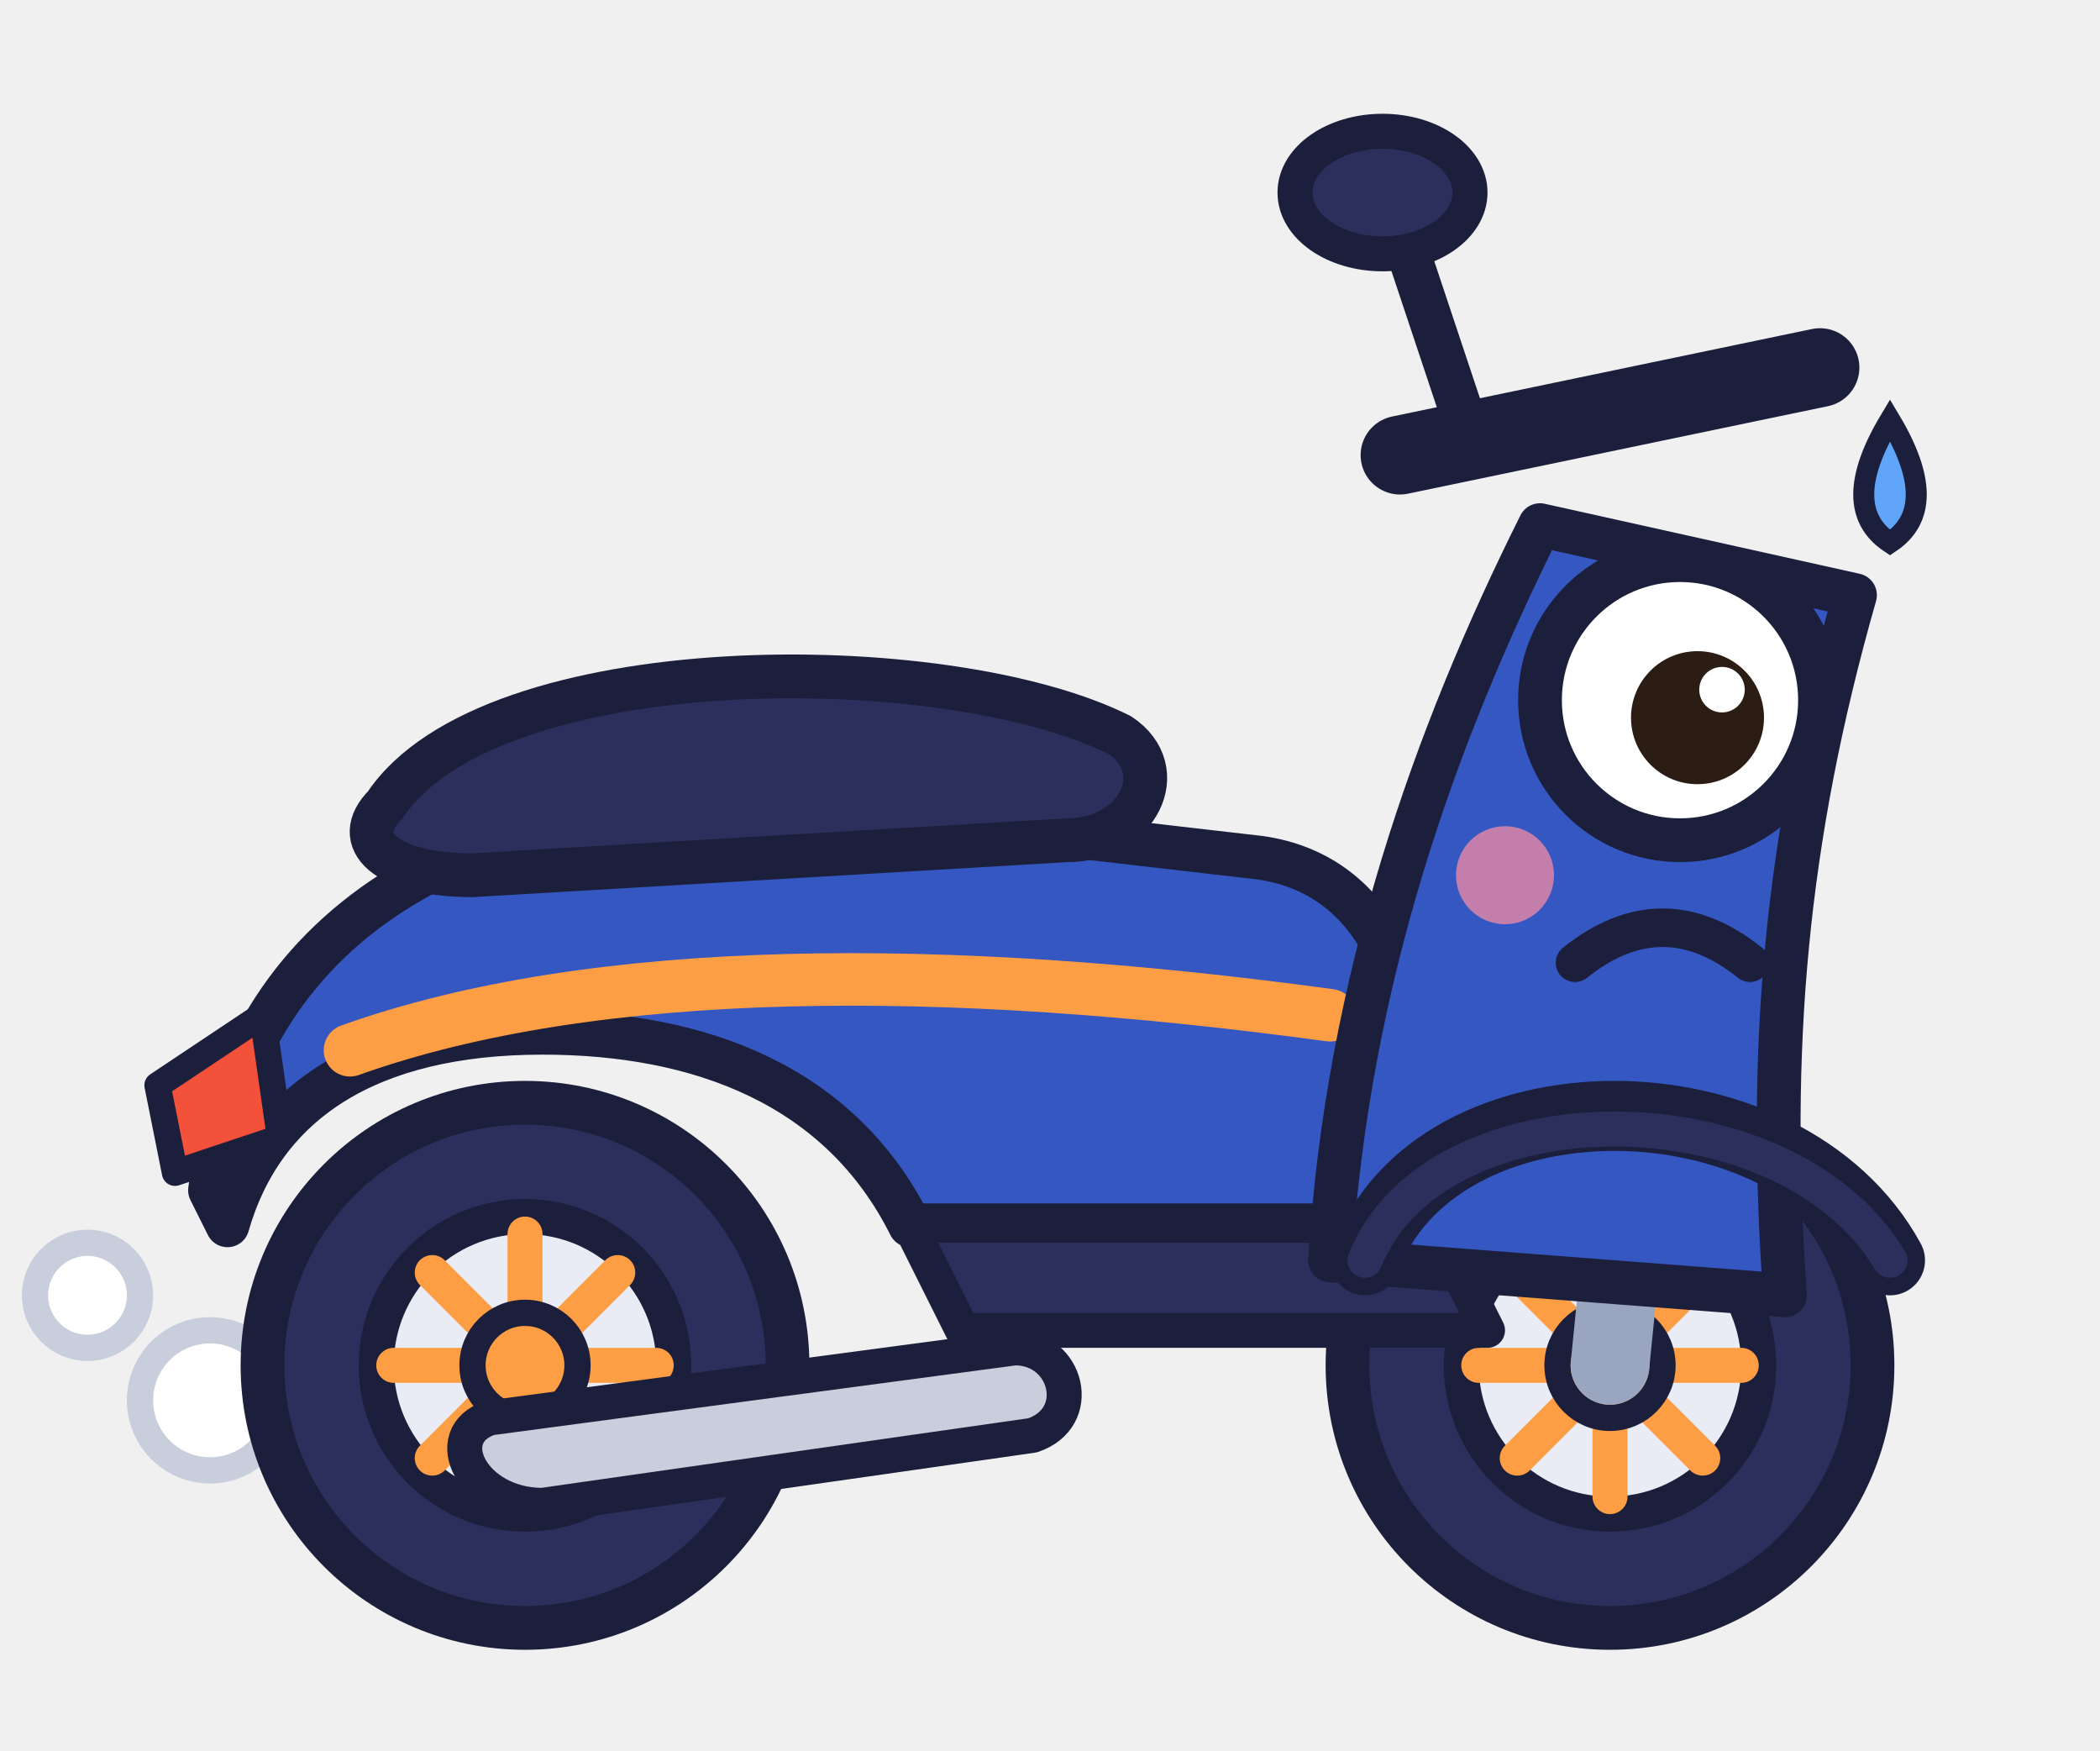
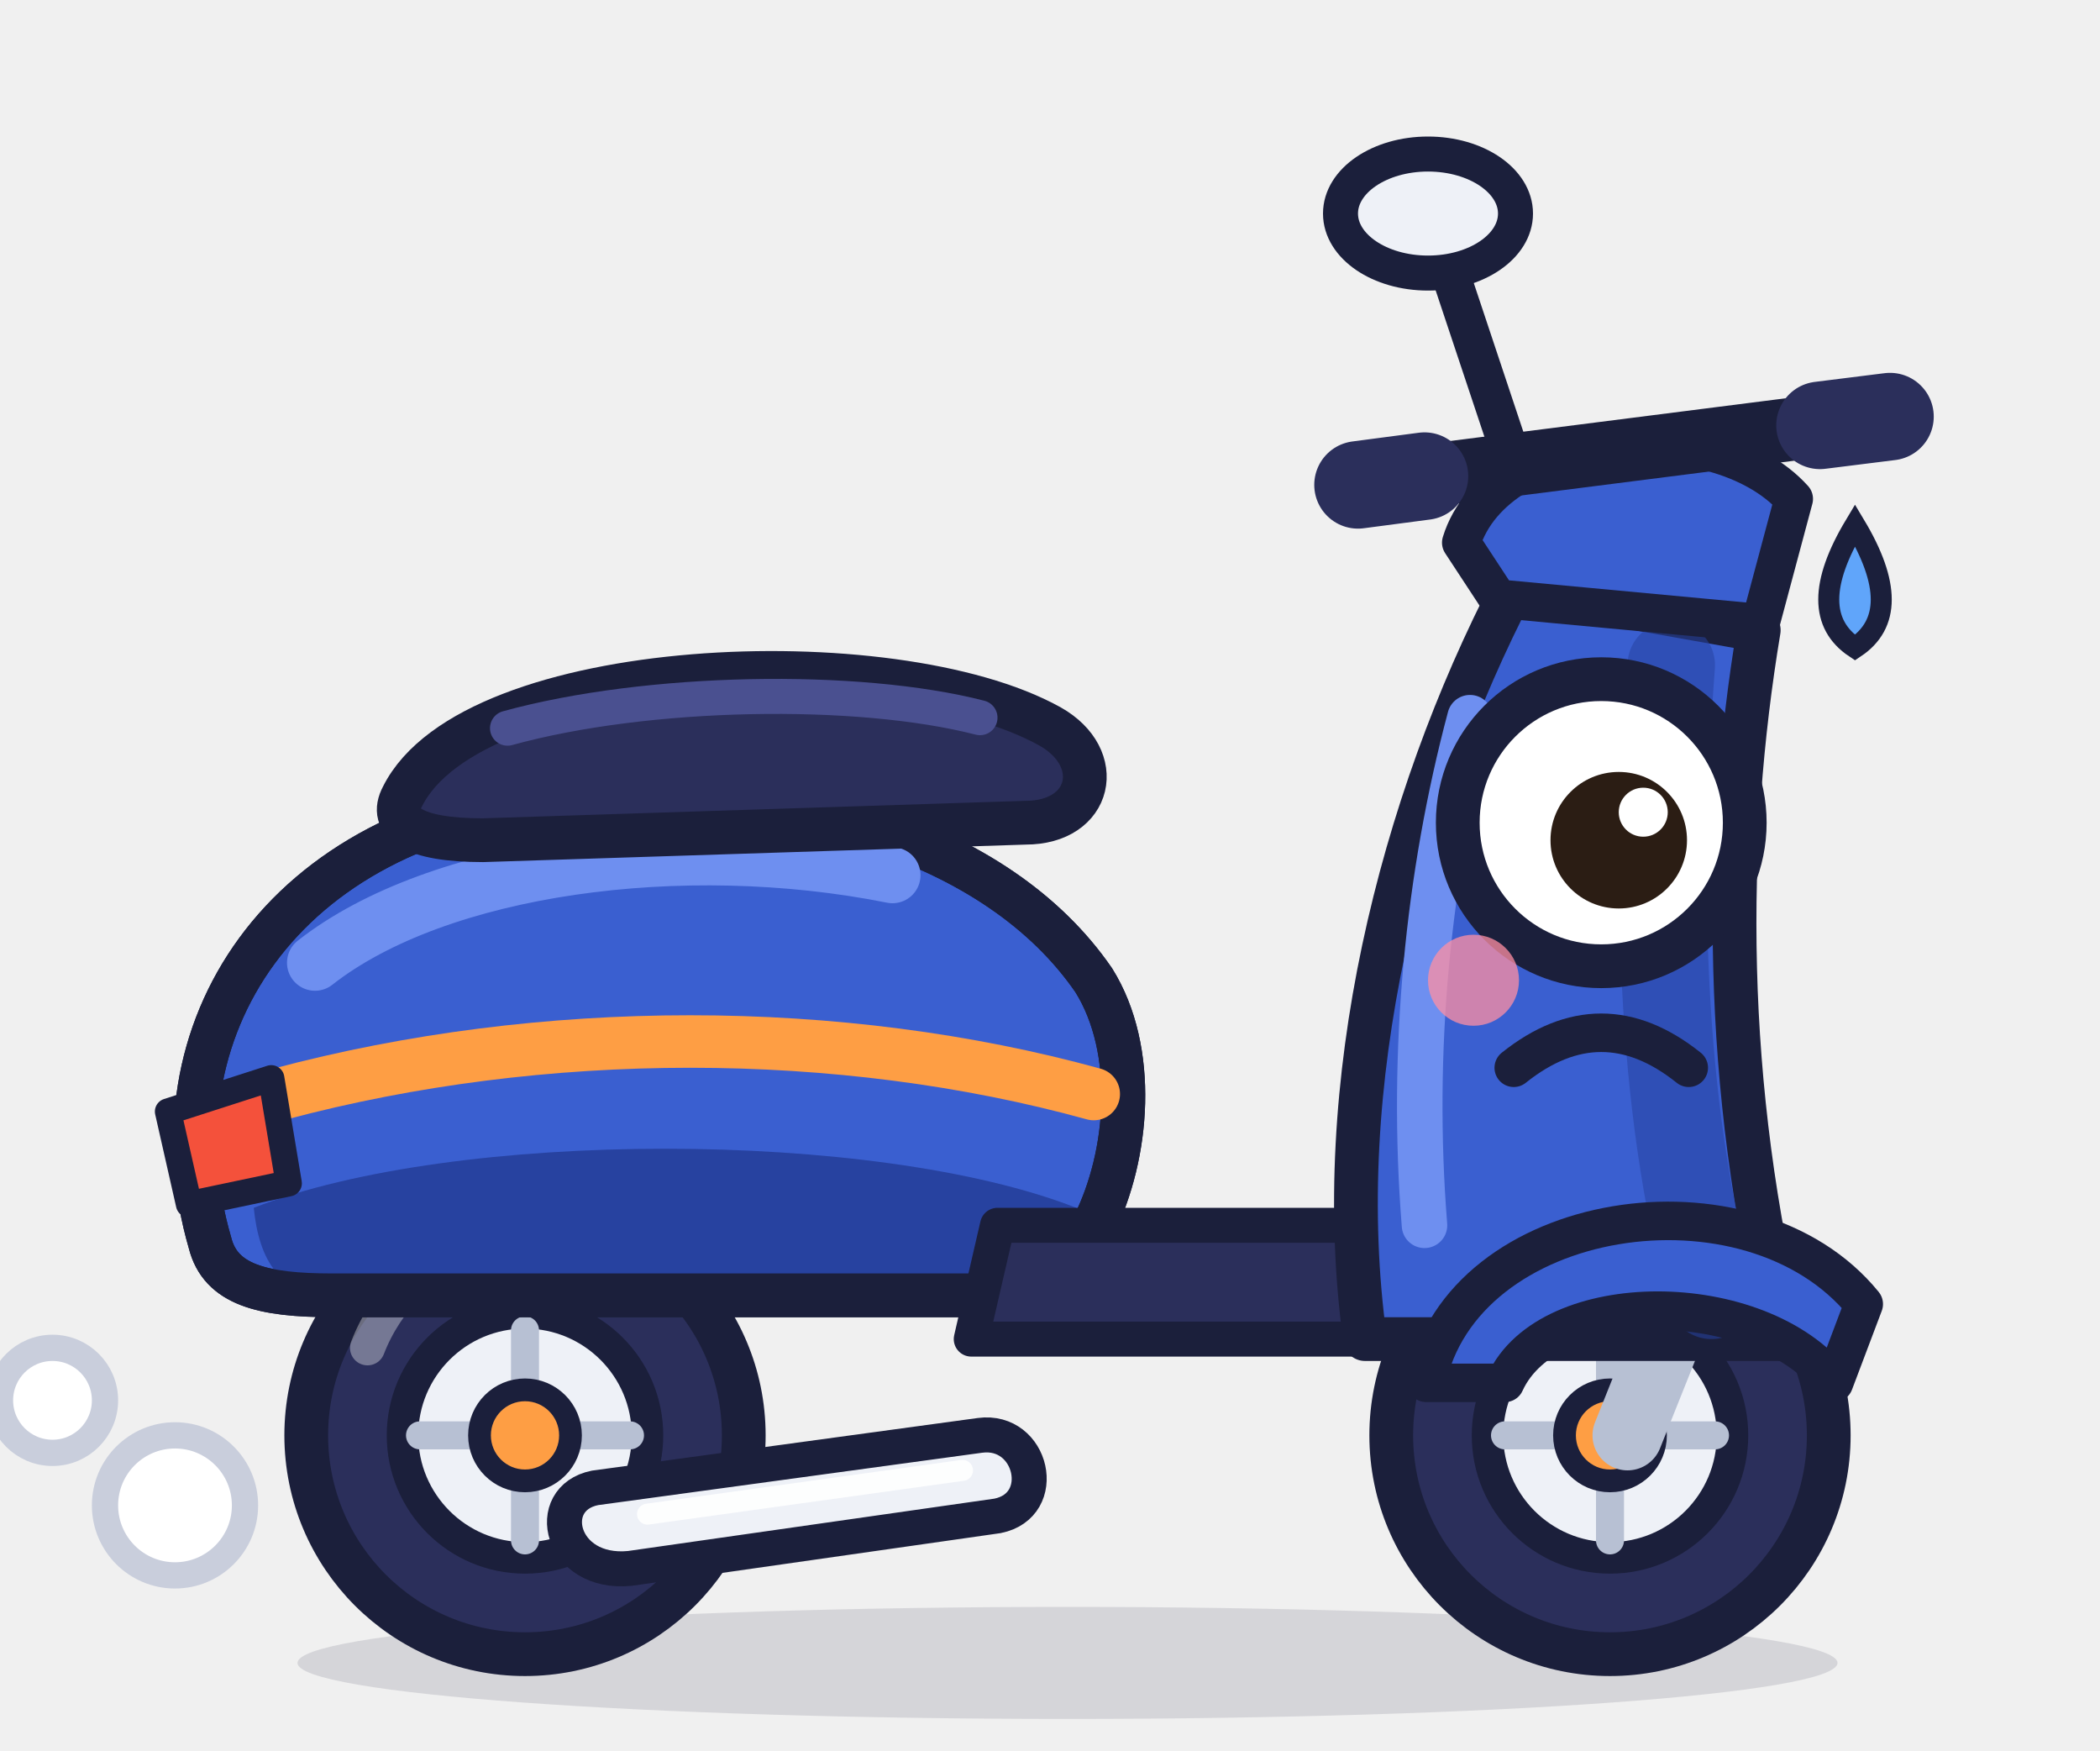
<svg xmlns="http://www.w3.org/2000/svg" viewBox="0 0 120 100">
  <g class="bike-puff">
-     <circle cx="12" cy="80" r="4" fill="#fff" stroke="#C9CEDC" stroke-width="1.5" />
-     <circle cx="5" cy="74" r="3" fill="#fff" stroke="#C9CEDC" stroke-width="1.5" />
+     <circle cx="10" cy="86" r="4" fill="#fff" stroke="#C9CEDC" stroke-width="1.5" />
+     <circle cx="3" cy="80" r="3" fill="#fff" stroke="#C9CEDC" stroke-width="1.5" />
  </g>
  <g class="bike-all">
-     <path d="M108 24 q3 5 0 7 q-3 -2 0 -7 Z" fill="#60a5fa" stroke="#1B1F3B" stroke-width="1.2" />
    <g class="bike-speed" stroke="#fff" stroke-width="2.5" stroke-linecap="round" opacity=".8" />
+     <ellipse cx="61" cy="95" rx="44" ry="3.2" fill="#0C092A" opacity=".12" />
    <g class="bike-wheel">
-       <circle cx="30" cy="78" r="15" fill="#2B2F5B" stroke="#1B1F3B" stroke-width="2.5" />
-       <circle cx="30" cy="78" r="8.5" fill="#E9ECF5" stroke="#1B1F3B" stroke-width="2" />
-       <path d="M30 70.5v15M22.5 78h15M24.7 72.7l10.6 10.6M35.3 72.7l-10.6 10.6" stroke="#FE9E44" stroke-width="2" stroke-linecap="round" />
-       <circle cx="30" cy="78" r="3" fill="#FE9E44" stroke="#1B1F3B" stroke-width="1.5" />
+       <circle cx="30" cy="82" r="12.5" fill="#2B2F5B" stroke="#1B1F3B" stroke-width="2.5" />
+       <circle cx="30" cy="82" r="7" fill="#EEF1F7" stroke="#1B1F3B" stroke-width="1.8" />
+       <path d="M30 76v12M24 82h12" stroke="#B7C0D3" stroke-width="1.6" stroke-linecap="round" />
+       <circle cx="30" cy="82" r="2.6" fill="#FE9E44" stroke="#1B1F3B" stroke-width="1.3" />
    </g>
+     <path d="M21 77 a10.5 10.5 0 0 1 6 -6" stroke="#fff" stroke-opacity=".35" stroke-width="2" fill="none" stroke-linecap="round" />
    <g class="bike-wheel">
-       <circle cx="92" cy="78" r="15" fill="#2B2F5B" stroke="#1B1F3B" stroke-width="2.5" />
-       <circle cx="92" cy="78" r="8.5" fill="#E9ECF5" stroke="#1B1F3B" stroke-width="2" />
-       <path d="M92 70.5v15M84.5 78h15M86.7 72.7l10.6 10.6M97.3 72.7l-10.6 10.6" stroke="#FE9E44" stroke-width="2" stroke-linecap="round" />
-       <circle cx="92" cy="78" r="3" fill="#FE9E44" stroke="#1B1F3B" stroke-width="1.5" />
+       <circle cx="92" cy="82" r="12.5" fill="#2B2F5B" stroke="#1B1F3B" stroke-width="2.5" />
+       <circle cx="92" cy="82" r="7" fill="#EEF1F7" stroke="#1B1F3B" stroke-width="1.8" />
+       <path d="M92 76v12M86 82h12" stroke="#B7C0D3" stroke-width="1.6" stroke-linecap="round" />
+       <circle cx="92" cy="82" r="2.6" fill="#FE9E44" stroke="#1B1F3B" stroke-width="1.3" />
    </g>
-     <path d="M96 38 L92 78" stroke="#9AA6BF" stroke-width="4.5" stroke-linecap="round" />
-     <path d="M28 81 L58 77 C61 77 62 81 59 82 L31 86 C27 86 25 82 28 81 Z" fill="#C9CEDC" stroke="#1B1F3B" stroke-width="2" stroke-linejoin="round" />
-     <path d="M12 68 C14 52 28 45 46 46 L72 49 C79 50 81 57 81 63 L81 70 L52 70 C48 62 40 59 31 59 C21 59 15 63 13 70 Z" fill="#3557C2" stroke="#1B1F3B" stroke-width="2.5" stroke-linejoin="round" />
-     <path d="M20 60 C34 55 54 55 76 58" stroke="#FE9E44" stroke-width="3" fill="none" stroke-linecap="round" />
-     <path d="M9 62 L15 58 L16 65 L10 67 Z" fill="#F4513B" stroke="#1B1F3B" stroke-width="1.5" stroke-linejoin="round" />
-     <path d="M22 46 C28 37 54 37 64 42 C67 44 65 48 61 48 L27 50 C22 50 20 48 22 46 Z" fill="#2B2F5B" stroke="#1B1F3B" stroke-width="2.5" stroke-linejoin="round" />
-     <path d="M52 70 H82 L85 76 H55 Z" fill="#2B2F5B" stroke="#1B1F3B" stroke-width="2" stroke-linejoin="round" />
-     <path d="M76 72 C77 56 82 42 88 30 L106 34 C102 48 101 60 102 74 Z" fill="#3557C2" stroke="#1B1F3B" stroke-width="2.5" stroke-linejoin="round" />
-     <path d="M78 72 C82 61 102 61 108 72" stroke="#1B1F3B" stroke-width="4" fill="none" stroke-linecap="round" />
-     <path d="M78 72 C82 62 102 62 108 72" stroke="#2B2F5B" stroke-width="2" fill="none" stroke-linecap="round" />
-     <path d="M80 26 L104 21" stroke="#1B1F3B" stroke-width="4.5" stroke-linecap="round" />
-     <path d="M84 25 L80 13" stroke="#1B1F3B" stroke-width="2.5" stroke-linecap="round" />
-     <ellipse cx="79" cy="11" rx="5" ry="3.5" fill="#2B2F5B" stroke="#1B1F3B" stroke-width="2" />
-     <circle cx="96" cy="40" r="8" fill="#fff" stroke="#1B1F3B" stroke-width="2.5" />
+     <path d="M83 77 a10.5 10.5 0 0 1 6 -6" stroke="#fff" stroke-opacity=".35" stroke-width="2" fill="none" stroke-linecap="round" />
+     <path d="M97 72 L93 82" stroke="#B7C0D3" stroke-width="4" stroke-linecap="round" />
+     <path d="M34 85 L56 82 C59 81.6 60 86 57 86.6 L36 89.6 C32 90 31 85.6 34 85 Z" fill="#EEF1F7" stroke="#1B1F3B" stroke-width="2" stroke-linejoin="round" />
+     <path d="M37 86.5 L55 84" stroke="#fff" stroke-width="1.2" stroke-linecap="round" opacity=".9" />
+     <path d="M12 71 C8.5 59 16 47 32 45.5 C45 44.5 57 48 62.5 56 C65 60 64.5 66 62.5 70 L61 74 L19 74 C15 74 12.6 73.4 12 71 Z" fill="#3A5FD0" stroke="#1B1F3B" stroke-width="2.5" stroke-linejoin="round" />
+     <path d="M14.5 69 C26 64.5 50 64.5 61.5 69 L61 74 L19 74 C16 74 14.8 72 14.5 69 Z" fill="#2742A0" />
+     <path d="M12 71 C8.5 59 16 47 32 45.5 C45 44.5 57 48 62.5 56 C65 60 64.5 66 62.5 70 L61 74 L19 74 C15 74 12.6 73.4 12 71 Z" fill="none" stroke="#1B1F3B" stroke-width="2.5" stroke-linejoin="round" />
+     <path d="M18 55 C25 49.5 39 47.6 51 50" stroke="#6E8FF0" stroke-width="3.2" fill="none" stroke-linecap="round" />
+     <path d="M16 62.5 C31 58.5 48 58.5 62.5 62.5" stroke="#FE9E44" stroke-width="3" fill="none" stroke-linecap="round" />
+     <path d="M9.6 63.5 L15.5 61.6 L16.5 67.6 L10.8 68.8 Z" fill="#F4513B" stroke="#1B1F3B" stroke-width="1.5" stroke-linejoin="round" />
+     <path d="M23 45.5 C27 37.5 51 36.5 60 41.5 C63.2 43.3 62.4 47 58.6 47 L27.6 48 C23.6 48 22.2 47 23 45.5 Z" fill="#2B2F5B" stroke="#1B1F3B" stroke-width="2.5" stroke-linejoin="round" />
+     <path d="M29 41.6 C37 39.4 49 39.2 56 41" stroke="#4A5090" stroke-width="2" fill="none" stroke-linecap="round" />
+     <path d="M57 70 H82 L84.5 76.5 H55.5 Z" fill="#2B2F5B" stroke="#1B1F3B" stroke-width="2" stroke-linejoin="round" />
+     <path d="M78 76.5 C76 62 80 46 86.5 33.5 L100.5 36 C98.5 48 98.4 62 102 76.5 Z" fill="#3A5FD0" stroke="#1B1F3B" stroke-width="2.5" stroke-linejoin="round" />
+     <path d="M95.5 38 C94.6 50 94.8 63 97.8 74" stroke="#2742A0" stroke-width="5" fill="none" stroke-linecap="round" opacity=".55" />
+     <path d="M84 41 C81.6 50 80.6 60 81.4 70" stroke="#6E8FF0" stroke-width="2.6" fill="none" stroke-linecap="round" />
+     <path d="M81.5 79 C83.5 69 100 66.5 106.5 74.5 L104.8 79 C100.5 73.5 88.5 73.5 86 79 Z" fill="#3A5FD0" stroke="#1B1F3B" stroke-width="2.2" stroke-linejoin="round" />
+     <path d="M83.5 31 C85.5 24.5 98 23.5 102.5 28.5 L100.6 35.6 L85.6 34.2 Z" fill="#3A5FD0" stroke="#1B1F3B" stroke-width="2.2" stroke-linejoin="round" />
+     <path d="M79 27.5 L106.5 24" stroke="#1B1F3B" stroke-width="3.6" stroke-linecap="round" />
+     <path d="M77.6 27.7 L81.4 27.2M104 24.3 L108 23.8" stroke="#2B2F5B" stroke-width="5" stroke-linecap="round" />
+     <path d="M86 25 L82.5 14.5" stroke="#1B1F3B" stroke-width="2.2" stroke-linecap="round" />
+     <ellipse cx="81.6" cy="12.2" rx="5" ry="3.4" fill="#EEF1F7" stroke="#1B1F3B" stroke-width="2" />
+     <circle cx="91.5" cy="47" r="8.2" fill="#fff" stroke="#1B1F3B" stroke-width="2.5" />
    <g class="bike-eye">
-       <circle cx="97" cy="41" r="3.8" fill="#2B1D14" />
-       <circle cx="98.4" cy="39.4" r="1.3" fill="#fff" />
+       <circle cx="92.5" cy="48" r="3.9" fill="#2B1D14" />
+       <circle cx="93.9" cy="46.4" r="1.4" fill="#fff" />
    </g>
-     <path d="M90 55 q5 -4 10 0" fill="none" stroke="#1B1F3B" stroke-width="2.2" stroke-linecap="round" />
-     <circle cx="86" cy="50" r="2.8" fill="#FF8FA3" opacity=".7" />
+     <path d="M86.5 61 q5 -4 10 0" fill="none" stroke="#1B1F3B" stroke-width="2.2" stroke-linecap="round" />
+     <circle cx="84.2" cy="56" r="2.6" fill="#FF8FA3" opacity=".75" />
+     <path d="M106 30 q3 5 0 7 q-3 -2 0 -7 Z" fill="#60a5fa" stroke="#1B1F3B" stroke-width="1.2" />
  </g>
</svg>
